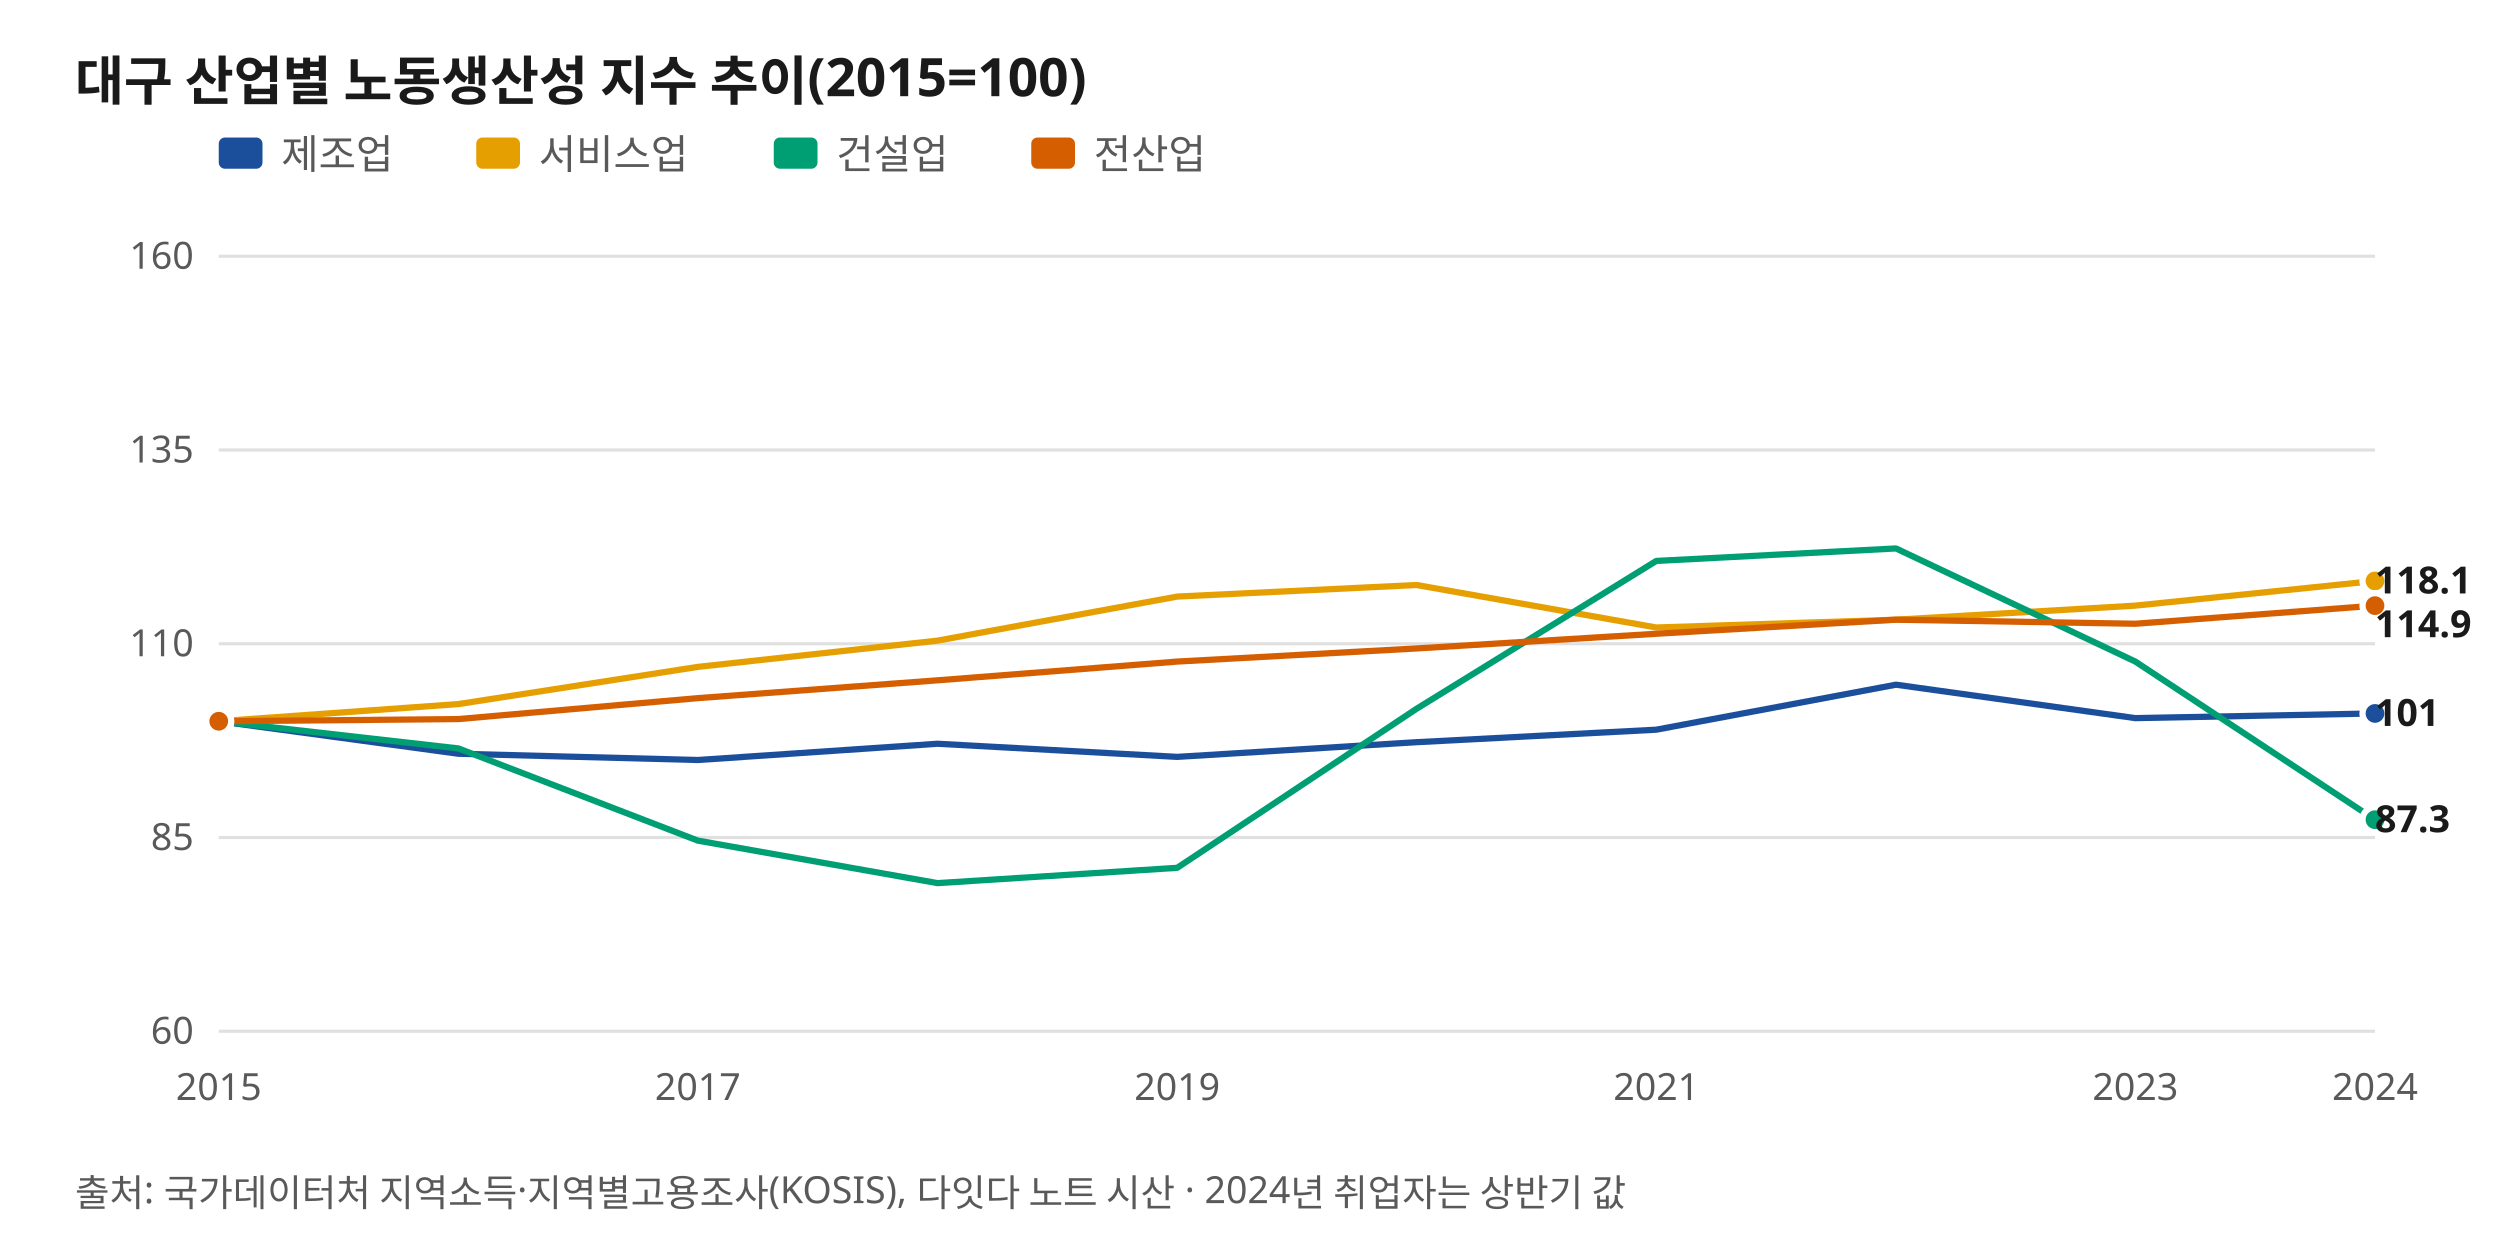
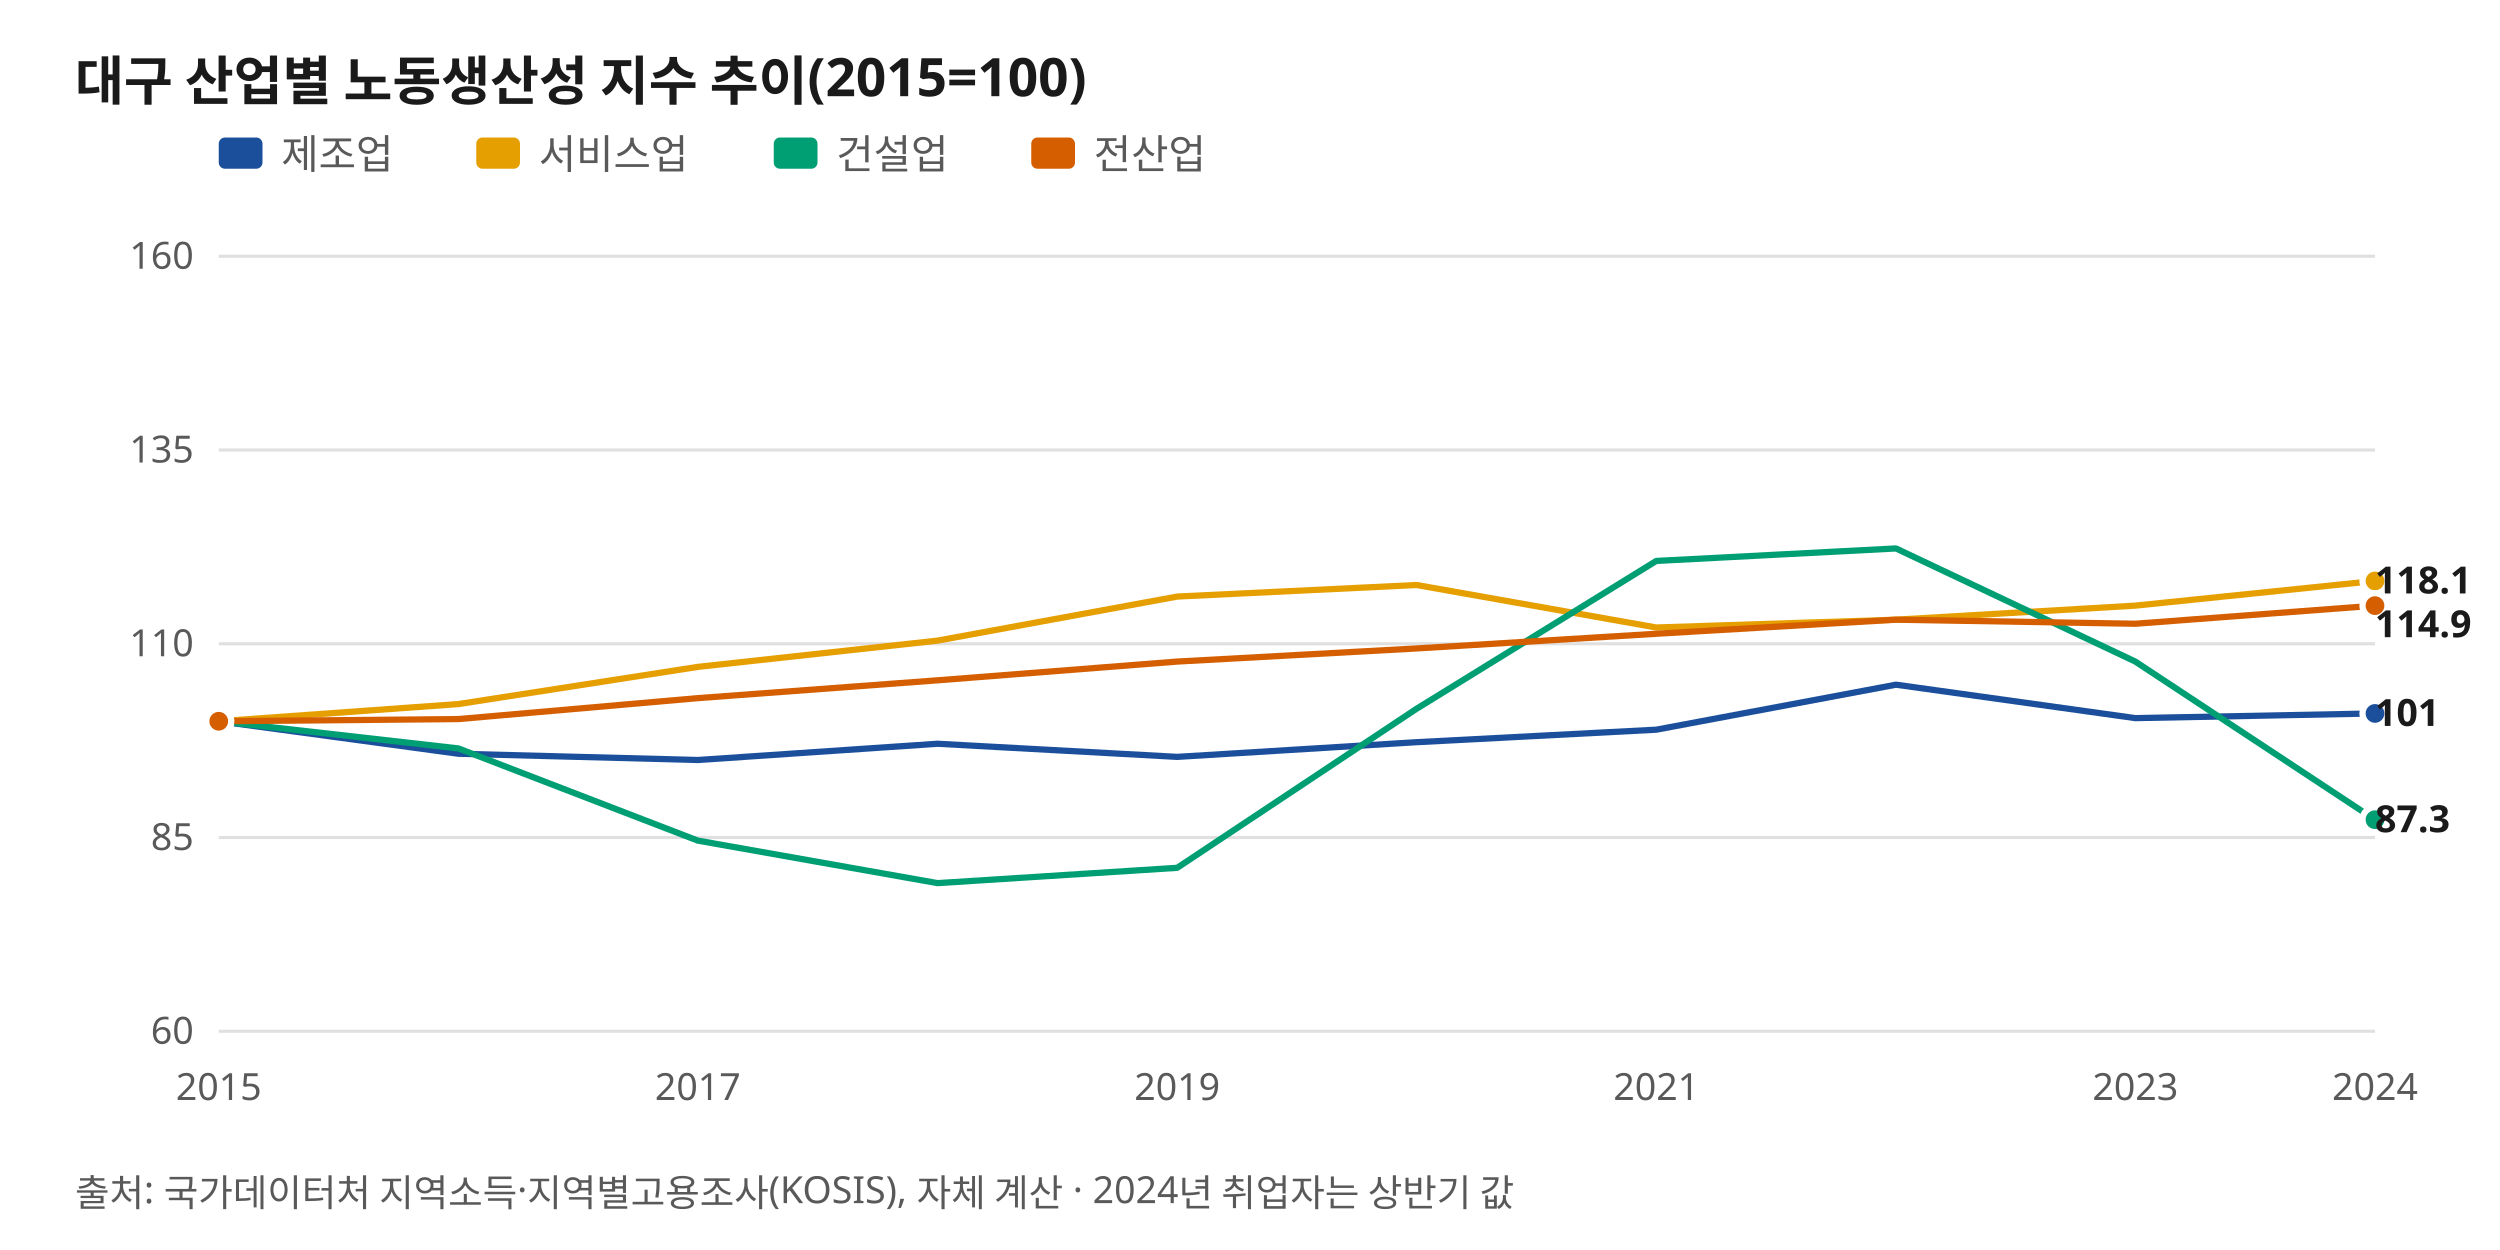
<svg xmlns="http://www.w3.org/2000/svg" width="800" height="400" viewBox="0 0 800 400" role="img" aria-label="대구 산업별 노동생산성 지수 추이(2015=100)">
  <rect width="800" height="400" fill="#ffffff" />
  <text x="24.0" y="32.0" font-size="17" fill="#1a1a1a" text-anchor="start" font-weight="700" font-family="'Pretendard Variable',Pretendard,'Malgun Gothic','Apple SD Gothic Neo',sans-serif">대구 산업별 노동생산성 지수 추이(2015=100)</text>
  <rect x="70" y="44" width="14" height="10" rx="2" fill="#1B4F9B" />
  <text x="90.0" y="54.0" font-size="13" fill="#595959" text-anchor="start" font-weight="400" font-family="'Pretendard Variable',Pretendard,'Malgun Gothic','Apple SD Gothic Neo',sans-serif">제조업</text>
  <rect x="152.4" y="44" width="14" height="10" rx="2" fill="#E69F00" />
  <text x="172.4" y="54.0" font-size="13" fill="#595959" text-anchor="start" font-weight="400" font-family="'Pretendard Variable',Pretendard,'Malgun Gothic','Apple SD Gothic Neo',sans-serif">서비스업</text>
  <rect x="247.6" y="44" width="14" height="10" rx="2" fill="#009E73" />
  <text x="267.6" y="54.0" font-size="13" fill="#595959" text-anchor="start" font-weight="400" font-family="'Pretendard Variable',Pretendard,'Malgun Gothic','Apple SD Gothic Neo',sans-serif">건설업</text>
  <rect x="330.0" y="44" width="14" height="10" rx="2" fill="#D55E00" />
  <text x="350.0" y="54.0" font-size="13" fill="#595959" text-anchor="start" font-weight="400" font-family="'Pretendard Variable',Pretendard,'Malgun Gothic','Apple SD Gothic Neo',sans-serif">전산업</text>
  <line x1="70" y1="330.0" x2="760" y2="330.0" stroke="#e0e0e0" />
  <text x="62.0" y="334.0" font-size="12" fill="#595959" text-anchor="end" font-weight="400" font-family="'Pretendard Variable',Pretendard,'Malgun Gothic','Apple SD Gothic Neo',sans-serif">60</text>
  <line x1="70" y1="268.0" x2="760" y2="268.0" stroke="#e0e0e0" />
  <text x="62.0" y="272.0" font-size="12" fill="#595959" text-anchor="end" font-weight="400" font-family="'Pretendard Variable',Pretendard,'Malgun Gothic','Apple SD Gothic Neo',sans-serif">85</text>
  <line x1="70" y1="206.0" x2="760" y2="206.0" stroke="#e0e0e0" />
  <text x="62.0" y="210.0" font-size="12" fill="#595959" text-anchor="end" font-weight="400" font-family="'Pretendard Variable',Pretendard,'Malgun Gothic','Apple SD Gothic Neo',sans-serif">110</text>
  <line x1="70" y1="144.0" x2="760" y2="144.0" stroke="#e0e0e0" />
  <text x="62.0" y="148.0" font-size="12" fill="#595959" text-anchor="end" font-weight="400" font-family="'Pretendard Variable',Pretendard,'Malgun Gothic','Apple SD Gothic Neo',sans-serif">135</text>
  <line x1="70" y1="82.0" x2="760" y2="82.0" stroke="#e0e0e0" />
  <text x="62.0" y="86.0" font-size="12" fill="#595959" text-anchor="end" font-weight="400" font-family="'Pretendard Variable',Pretendard,'Malgun Gothic','Apple SD Gothic Neo',sans-serif">160</text>
  <text x="70.0" y="352.0" font-size="12" fill="#595959" text-anchor="middle" font-weight="400" font-family="'Pretendard Variable',Pretendard,'Malgun Gothic','Apple SD Gothic Neo',sans-serif">2015</text>
  <text x="223.3" y="352.0" font-size="12" fill="#595959" text-anchor="middle" font-weight="400" font-family="'Pretendard Variable',Pretendard,'Malgun Gothic','Apple SD Gothic Neo',sans-serif">2017</text>
  <text x="376.7" y="352.0" font-size="12" fill="#595959" text-anchor="middle" font-weight="400" font-family="'Pretendard Variable',Pretendard,'Malgun Gothic','Apple SD Gothic Neo',sans-serif">2019</text>
  <text x="530.0" y="352.0" font-size="12" fill="#595959" text-anchor="middle" font-weight="400" font-family="'Pretendard Variable',Pretendard,'Malgun Gothic','Apple SD Gothic Neo',sans-serif">2021</text>
  <text x="683.3" y="352.0" font-size="12" fill="#595959" text-anchor="middle" font-weight="400" font-family="'Pretendard Variable',Pretendard,'Malgun Gothic','Apple SD Gothic Neo',sans-serif">2023</text>
  <text x="760.0" y="352.0" font-size="12" fill="#595959" text-anchor="middle" font-weight="400" font-family="'Pretendard Variable',Pretendard,'Malgun Gothic','Apple SD Gothic Neo',sans-serif">2024</text>
  <path d="M70.0,230.8 L146.7,241.2 L223.3,243.2 L300.0,238.0 L376.7,242.2 L453.3,237.5 L530.0,233.5 L606.7,219.1 L683.3,229.8 L760.0,228.3" fill="none" stroke="#1B4F9B" stroke-width="2" stroke-linejoin="round" />
  <circle cx="70.0" cy="230.8" r="4" fill="#1B4F9B" stroke="#ffffff" stroke-width="2" />
  <circle cx="760.0" cy="228.3" r="4" fill="#1B4F9B" stroke="#ffffff" stroke-width="2" />
  <text x="760.0" y="232.3" font-size="12" fill="#1a1a1a" text-anchor="start" font-weight="600" font-family="'Pretendard Variable',Pretendard,'Malgun Gothic','Apple SD Gothic Neo',sans-serif">101</text>
  <path d="M70.0,230.8 L146.7,225.3 L223.3,213.4 L300.0,205.0 L376.7,190.9 L453.3,187.2 L530.0,200.8 L606.7,198.3 L683.3,193.8 L760.0,185.9" fill="none" stroke="#E69F00" stroke-width="2" stroke-linejoin="round" />
  <circle cx="70.0" cy="230.8" r="4" fill="#E69F00" stroke="#ffffff" stroke-width="2" />
  <circle cx="760.0" cy="185.9" r="4" fill="#E69F00" stroke="#ffffff" stroke-width="2" />
  <text x="760.0" y="189.9" font-size="12" fill="#1a1a1a" text-anchor="start" font-weight="600" font-family="'Pretendard Variable',Pretendard,'Malgun Gothic','Apple SD Gothic Neo',sans-serif">118.1</text>
  <path d="M70.0,230.8 L146.7,239.5 L223.3,269.0 L300.0,282.6 L376.7,277.7 L453.3,226.8 L530.0,179.5 L606.7,175.5 L683.3,211.7 L760.0,262.3" fill="none" stroke="#009E73" stroke-width="2" stroke-linejoin="round" />
  <circle cx="70.0" cy="230.8" r="4" fill="#009E73" stroke="#ffffff" stroke-width="2" />
  <circle cx="760.0" cy="262.3" r="4" fill="#009E73" stroke="#ffffff" stroke-width="2" />
  <text x="760.0" y="266.3" font-size="12" fill="#1a1a1a" text-anchor="start" font-weight="600" font-family="'Pretendard Variable',Pretendard,'Malgun Gothic','Apple SD Gothic Neo',sans-serif">87.3</text>
  <path d="M70.0,230.8 L146.7,230.1 L223.3,223.4 L300.0,217.7 L376.7,211.7 L453.3,207.5 L530.0,202.8 L606.7,198.3 L683.3,199.6 L760.0,193.8" fill="none" stroke="#D55E00" stroke-width="2" stroke-linejoin="round" />
  <circle cx="70.0" cy="230.8" r="4" fill="#D55E00" stroke="#ffffff" stroke-width="2" />
  <circle cx="760.0" cy="193.8" r="4" fill="#D55E00" stroke="#ffffff" stroke-width="2" />
  <text x="760.0" y="203.9" font-size="12" fill="#1a1a1a" text-anchor="start" font-weight="600" font-family="'Pretendard Variable',Pretendard,'Malgun Gothic','Apple SD Gothic Neo',sans-serif">114.9</text>
-   <text x="24.0" y="386.0" font-size="12" fill="#595959" text-anchor="start" font-weight="400" font-family="'Pretendard Variable',Pretendard,'Malgun Gothic','Apple SD Gothic Neo',sans-serif">출처: 국가데이터처 지역소득·지역별고용조사(KOSIS), 다잇다 노트 시산 · 2024년 취업자는 상반기 값</text>
+   <text x="24.0" y="386.0" font-size="12" fill="#595959" text-anchor="start" font-weight="400" font-family="'Pretendard Variable',Pretendard,'Malgun Gothic','Apple SD Gothic Neo',sans-serif">출처: 국가데이터처 지역소득·지역별고용조사(KOSIS), 자체 계산 · 2024년 취업자는 상반기 값</text>
</svg>
